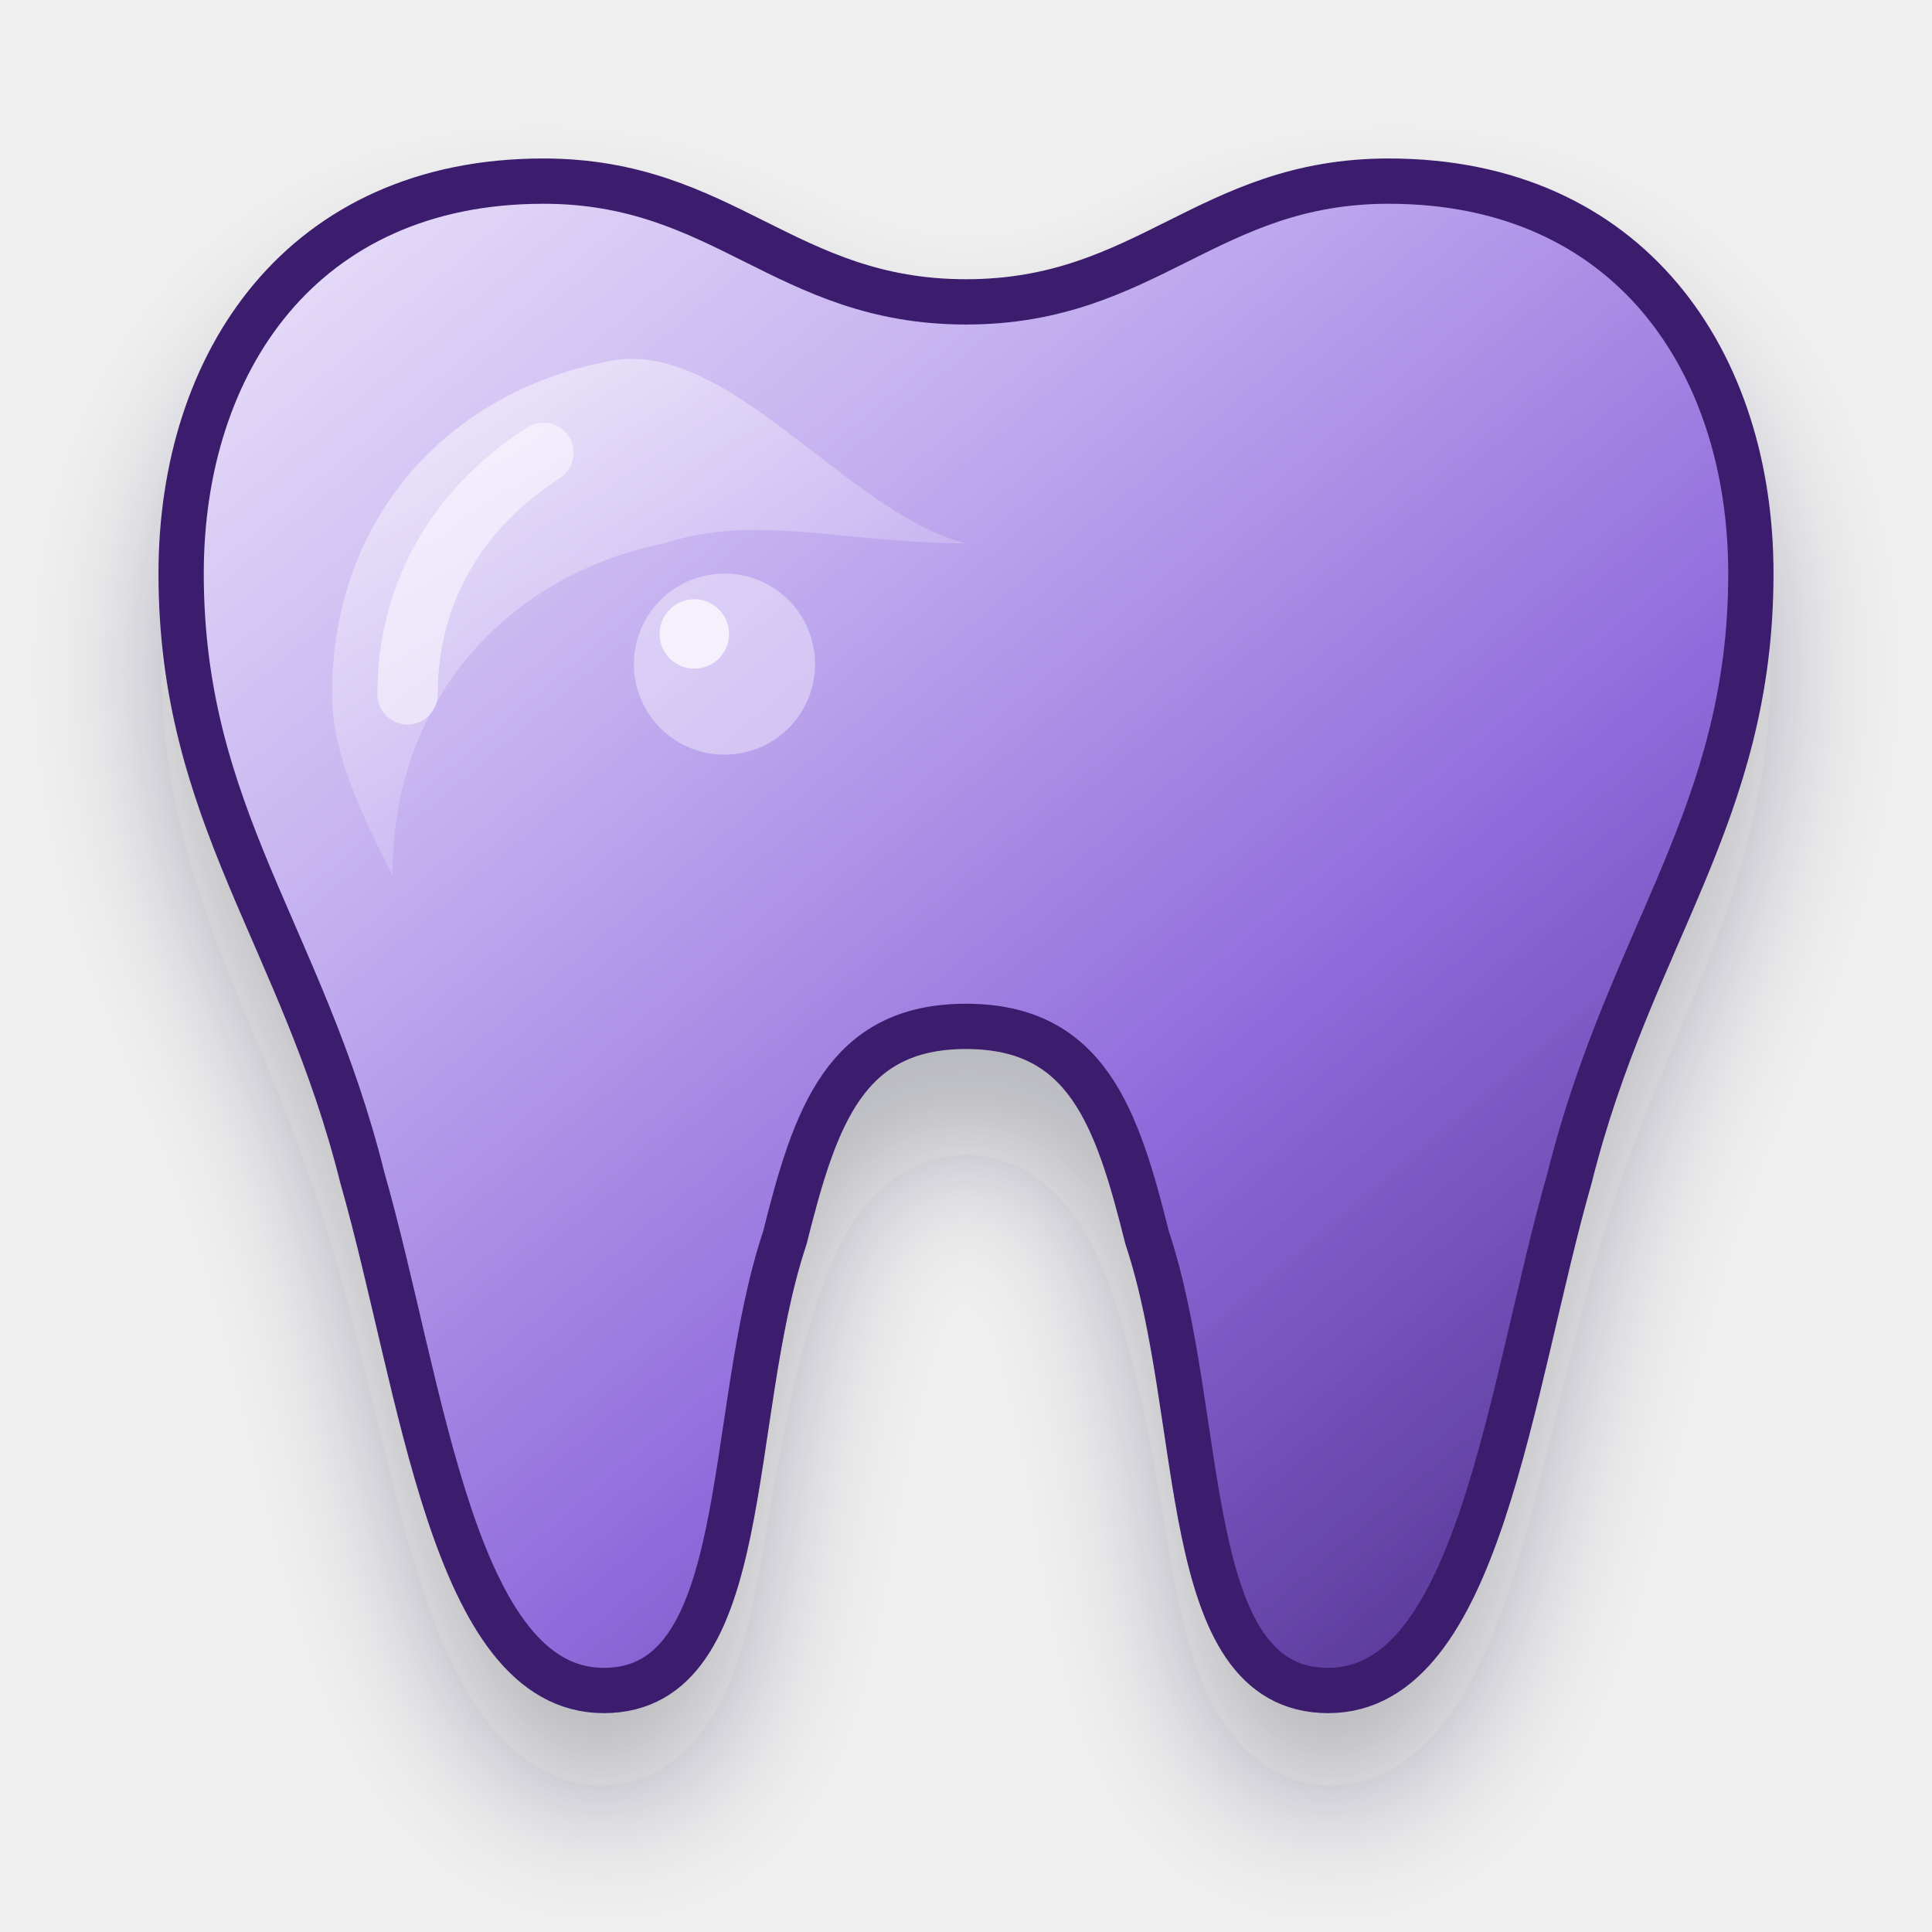
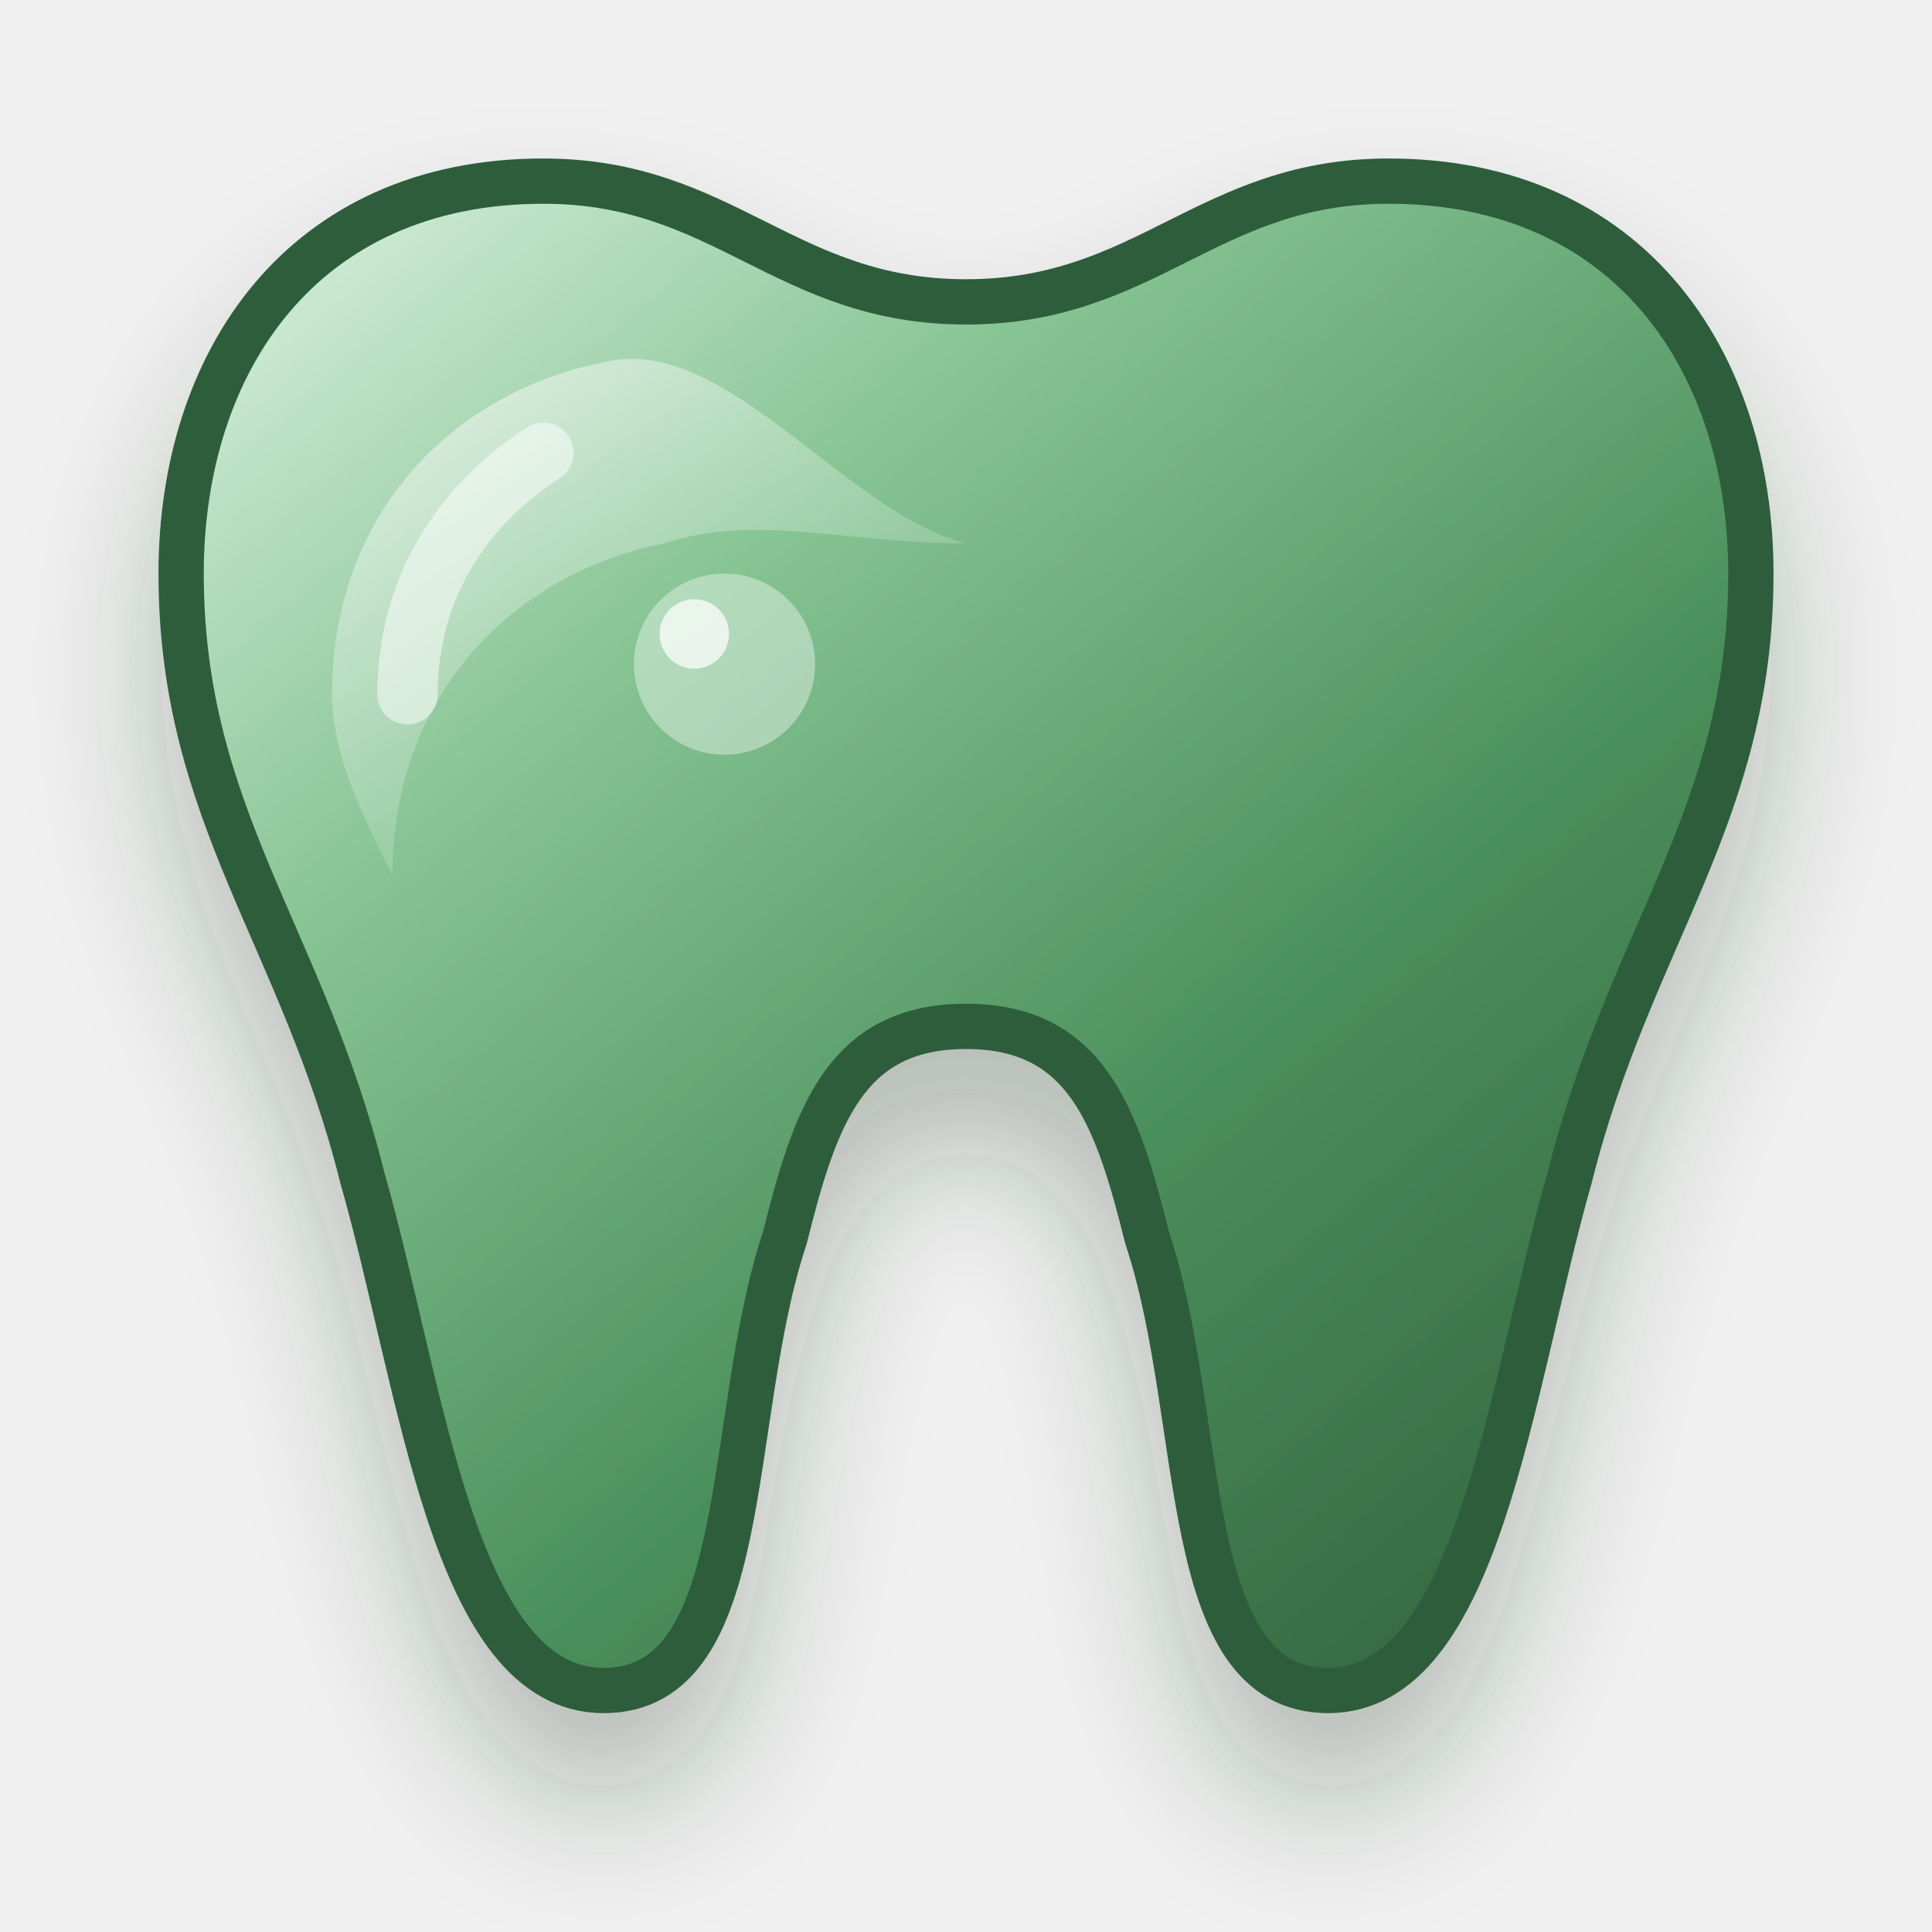
<svg xmlns="http://www.w3.org/2000/svg" viewBox="0 0 64 64" fill="none">
  <defs>
    <linearGradient id="toothMain" x1="10" y1="6" x2="54" y2="58" gradientUnits="userSpaceOnUse">
-       <stop offset="0" stop-color="#E8DFF8" />
-       <stop offset="0.28" stop-color="#C4B0F0" />
-       <stop offset="0.62" stop-color="#8F6ADB" />
-       <stop offset="1" stop-color="#4A2A85" />
+       <stop offset="0" stop-color="#D6EEDB" />
+       <stop offset="0.28" stop-color="#86C493" />
+       <stop offset="0.62" stop-color="#4A8F5B" />
+       <stop offset="1" stop-color="#2F5D3A" />
    </linearGradient>
    <linearGradient id="toothShine" x1="13" y1="8" x2="30" y2="37" gradientUnits="userSpaceOnUse">
      <stop offset="0" stop-color="#FFFFFF" stop-opacity=".78" />
-       <stop offset="1" stop-color="#C4B0F0" stop-opacity="0" />
+       <stop offset="1" stop-color="#86C493" stop-opacity="0" />
    </linearGradient>
    <filter id="toothShadow" x="-25%" y="-20%" width="150%" height="160%">
-       <feDropShadow dx="0" dy="3" stdDeviation="2.2" flood-color="#24133F" flood-opacity=".28" />
+       <feDropShadow dx="0" dy="3" stdDeviation="2.2" flood-color="#1E4028" flood-opacity=".28" />
    </filter>
  </defs>
-   <path d="M32 10c-6 0-8-4-14-4C10 6 6 12 6 19c0 8 4 12 6 20 2 7 3 17 8 17 5 0 4-9 6-15 1-4 2-7 6-7s5 3 6 7c2 6 1 15 6 15 5 0 6-10 8-17 2-8 6-12 6-20 0-7-4-13-12-13-6 0-8 4-14 4z" fill="url(#toothMain)" stroke="#3B1E6D" stroke-width="1.5" stroke-linejoin="round" filter="url(#toothShadow)" />
+   <path d="M32 10c-6 0-8-4-14-4C10 6 6 12 6 19c0 8 4 12 6 20 2 7 3 17 8 17 5 0 4-9 6-15 1-4 2-7 6-7s5 3 6 7c2 6 1 15 6 15 5 0 6-10 8-17 2-8 6-12 6-20 0-7-4-13-12-13-6 0-8 4-14 4z" fill="url(#toothMain)" stroke="#2F5D3A" stroke-width="1.5" stroke-linejoin="round" filter="url(#toothShadow)" />
  <path d="M20 12c-5 1-9 5-9 11 0 2 1 4 2 6 0-6 4-10 9-11 3-1 6 0 10 0-4-1-8-7-12-6z" fill="url(#toothShine)" />
  <path d="M18 15c-2.8 1.8-4.5 4.6-4.5 8" stroke="#FFFFFF" stroke-width="2" stroke-linecap="round" opacity=".5" />
  <circle cx="24" cy="22" r="3" fill="#FFFFFF" opacity=".38" />
  <circle cx="23" cy="21" r="1.15" fill="#FFFFFF" opacity=".72" />
</svg>
